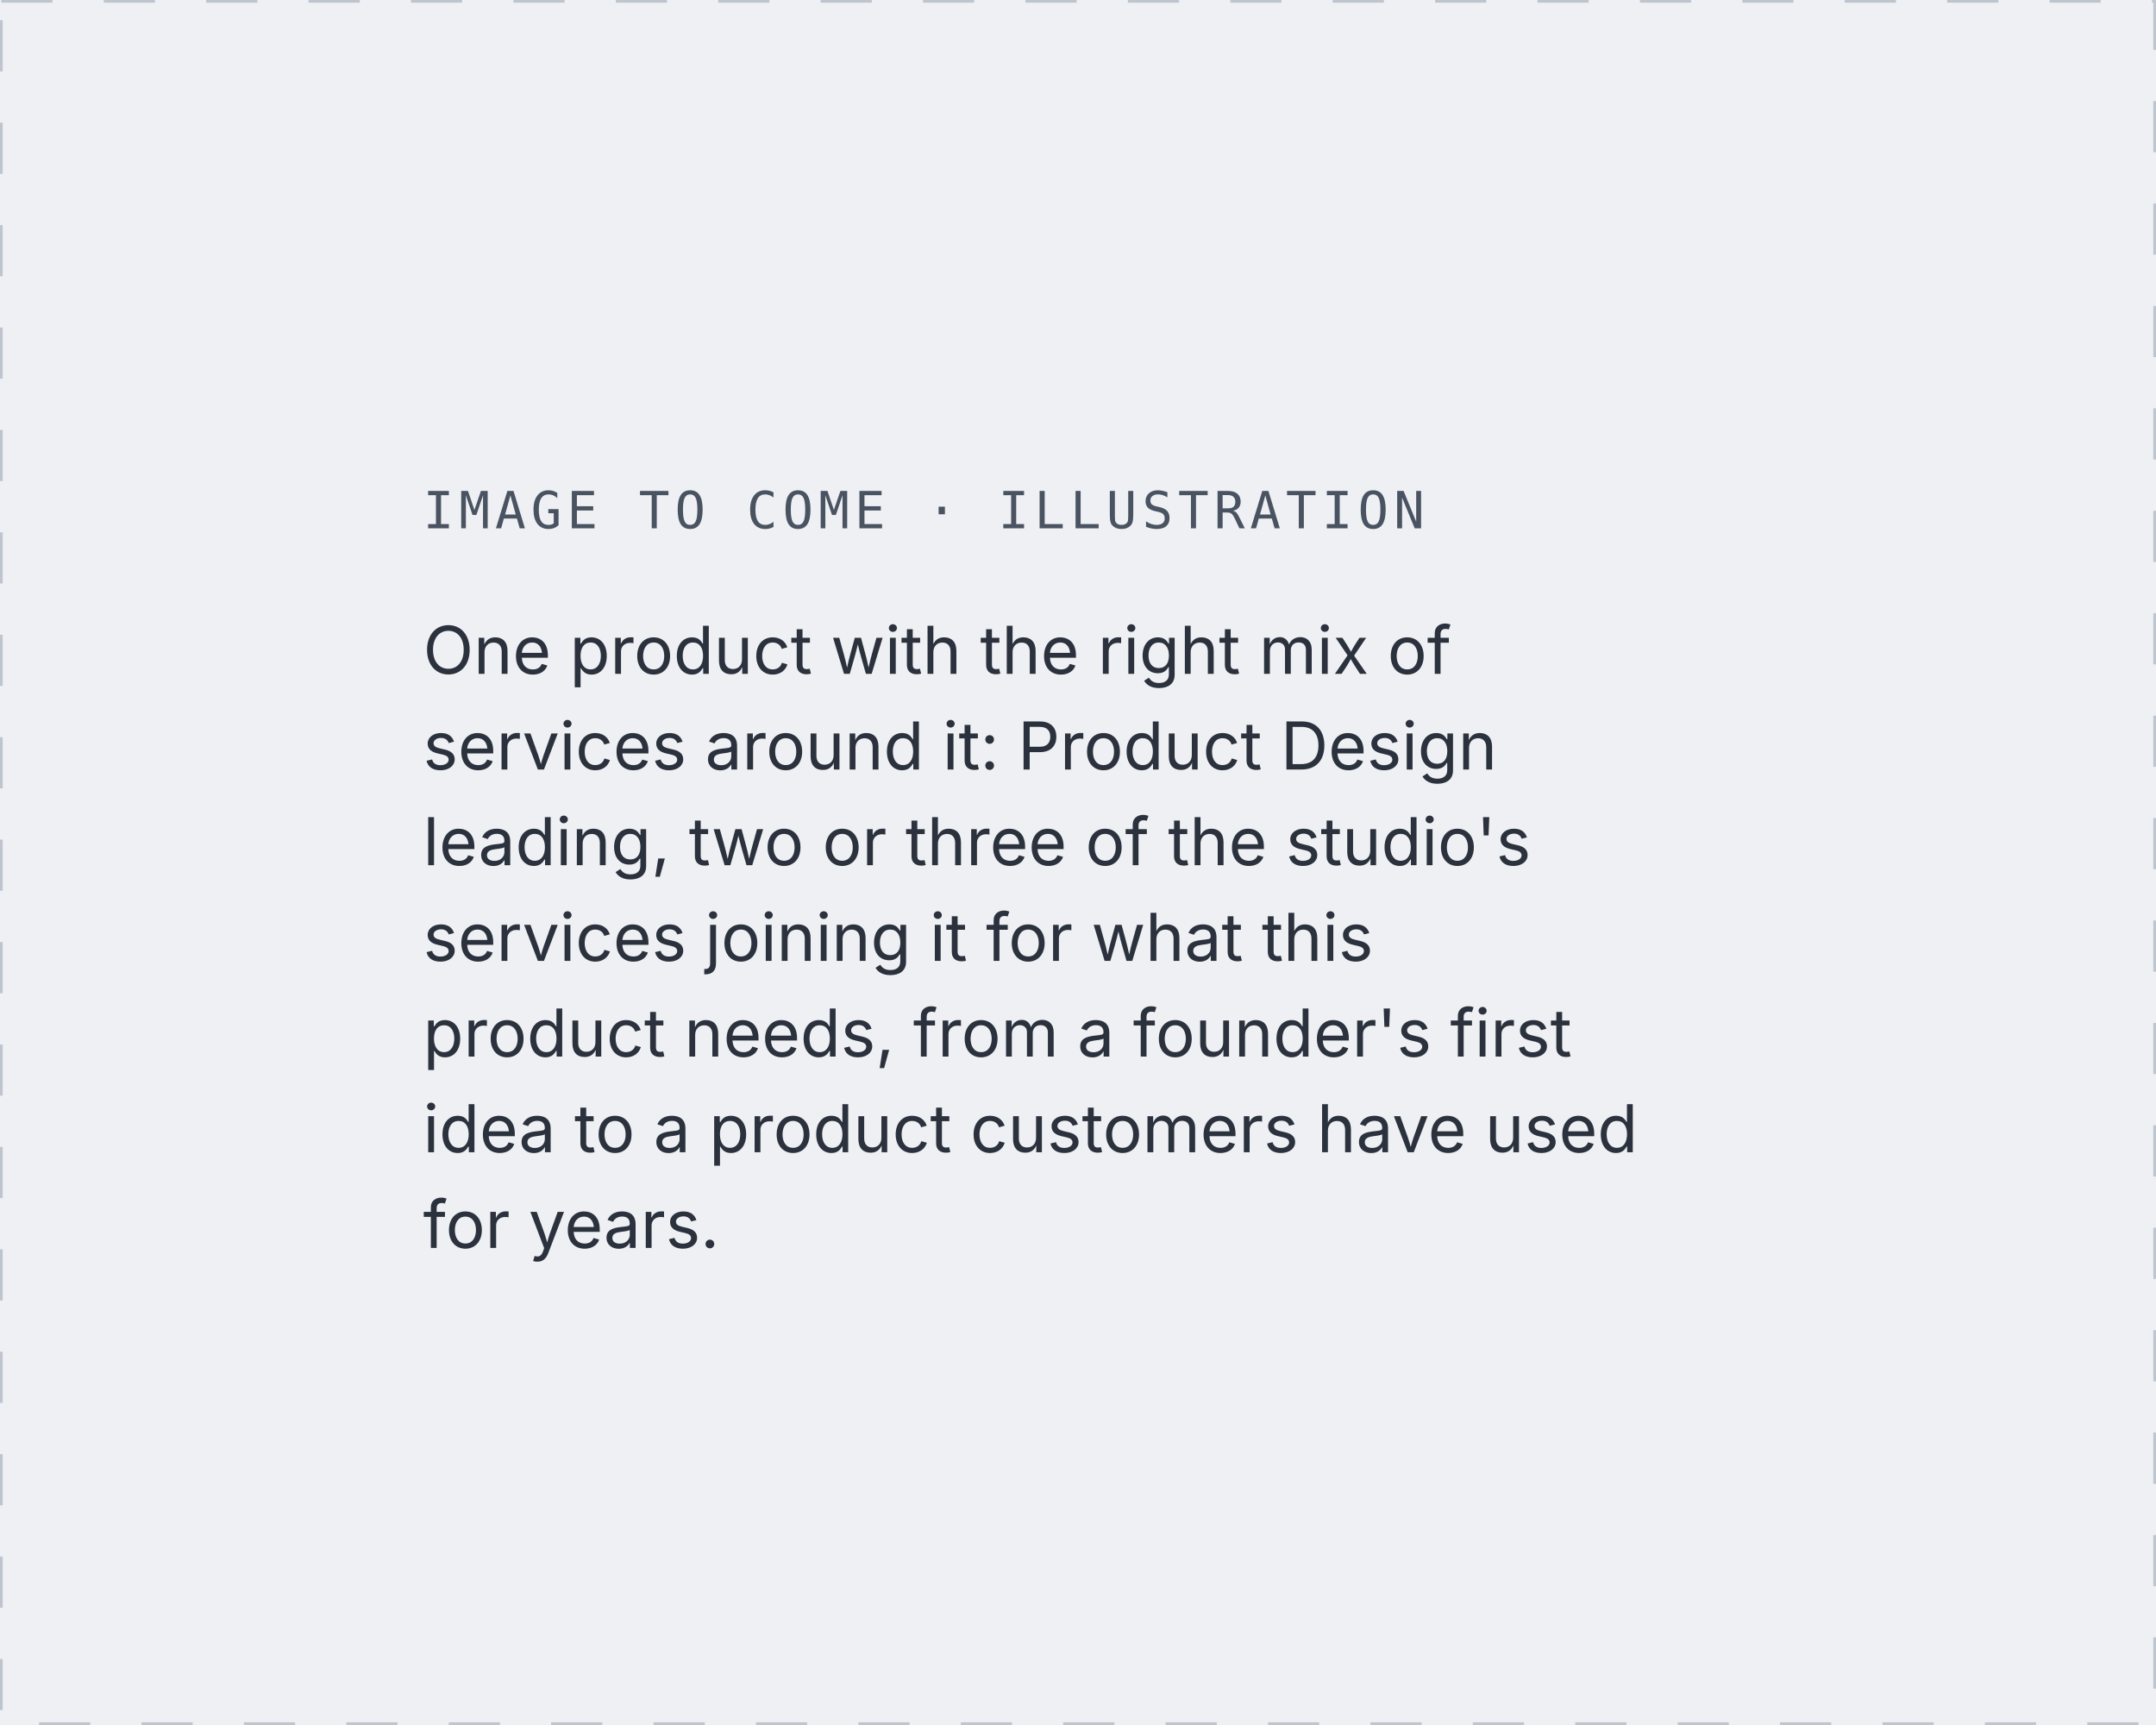
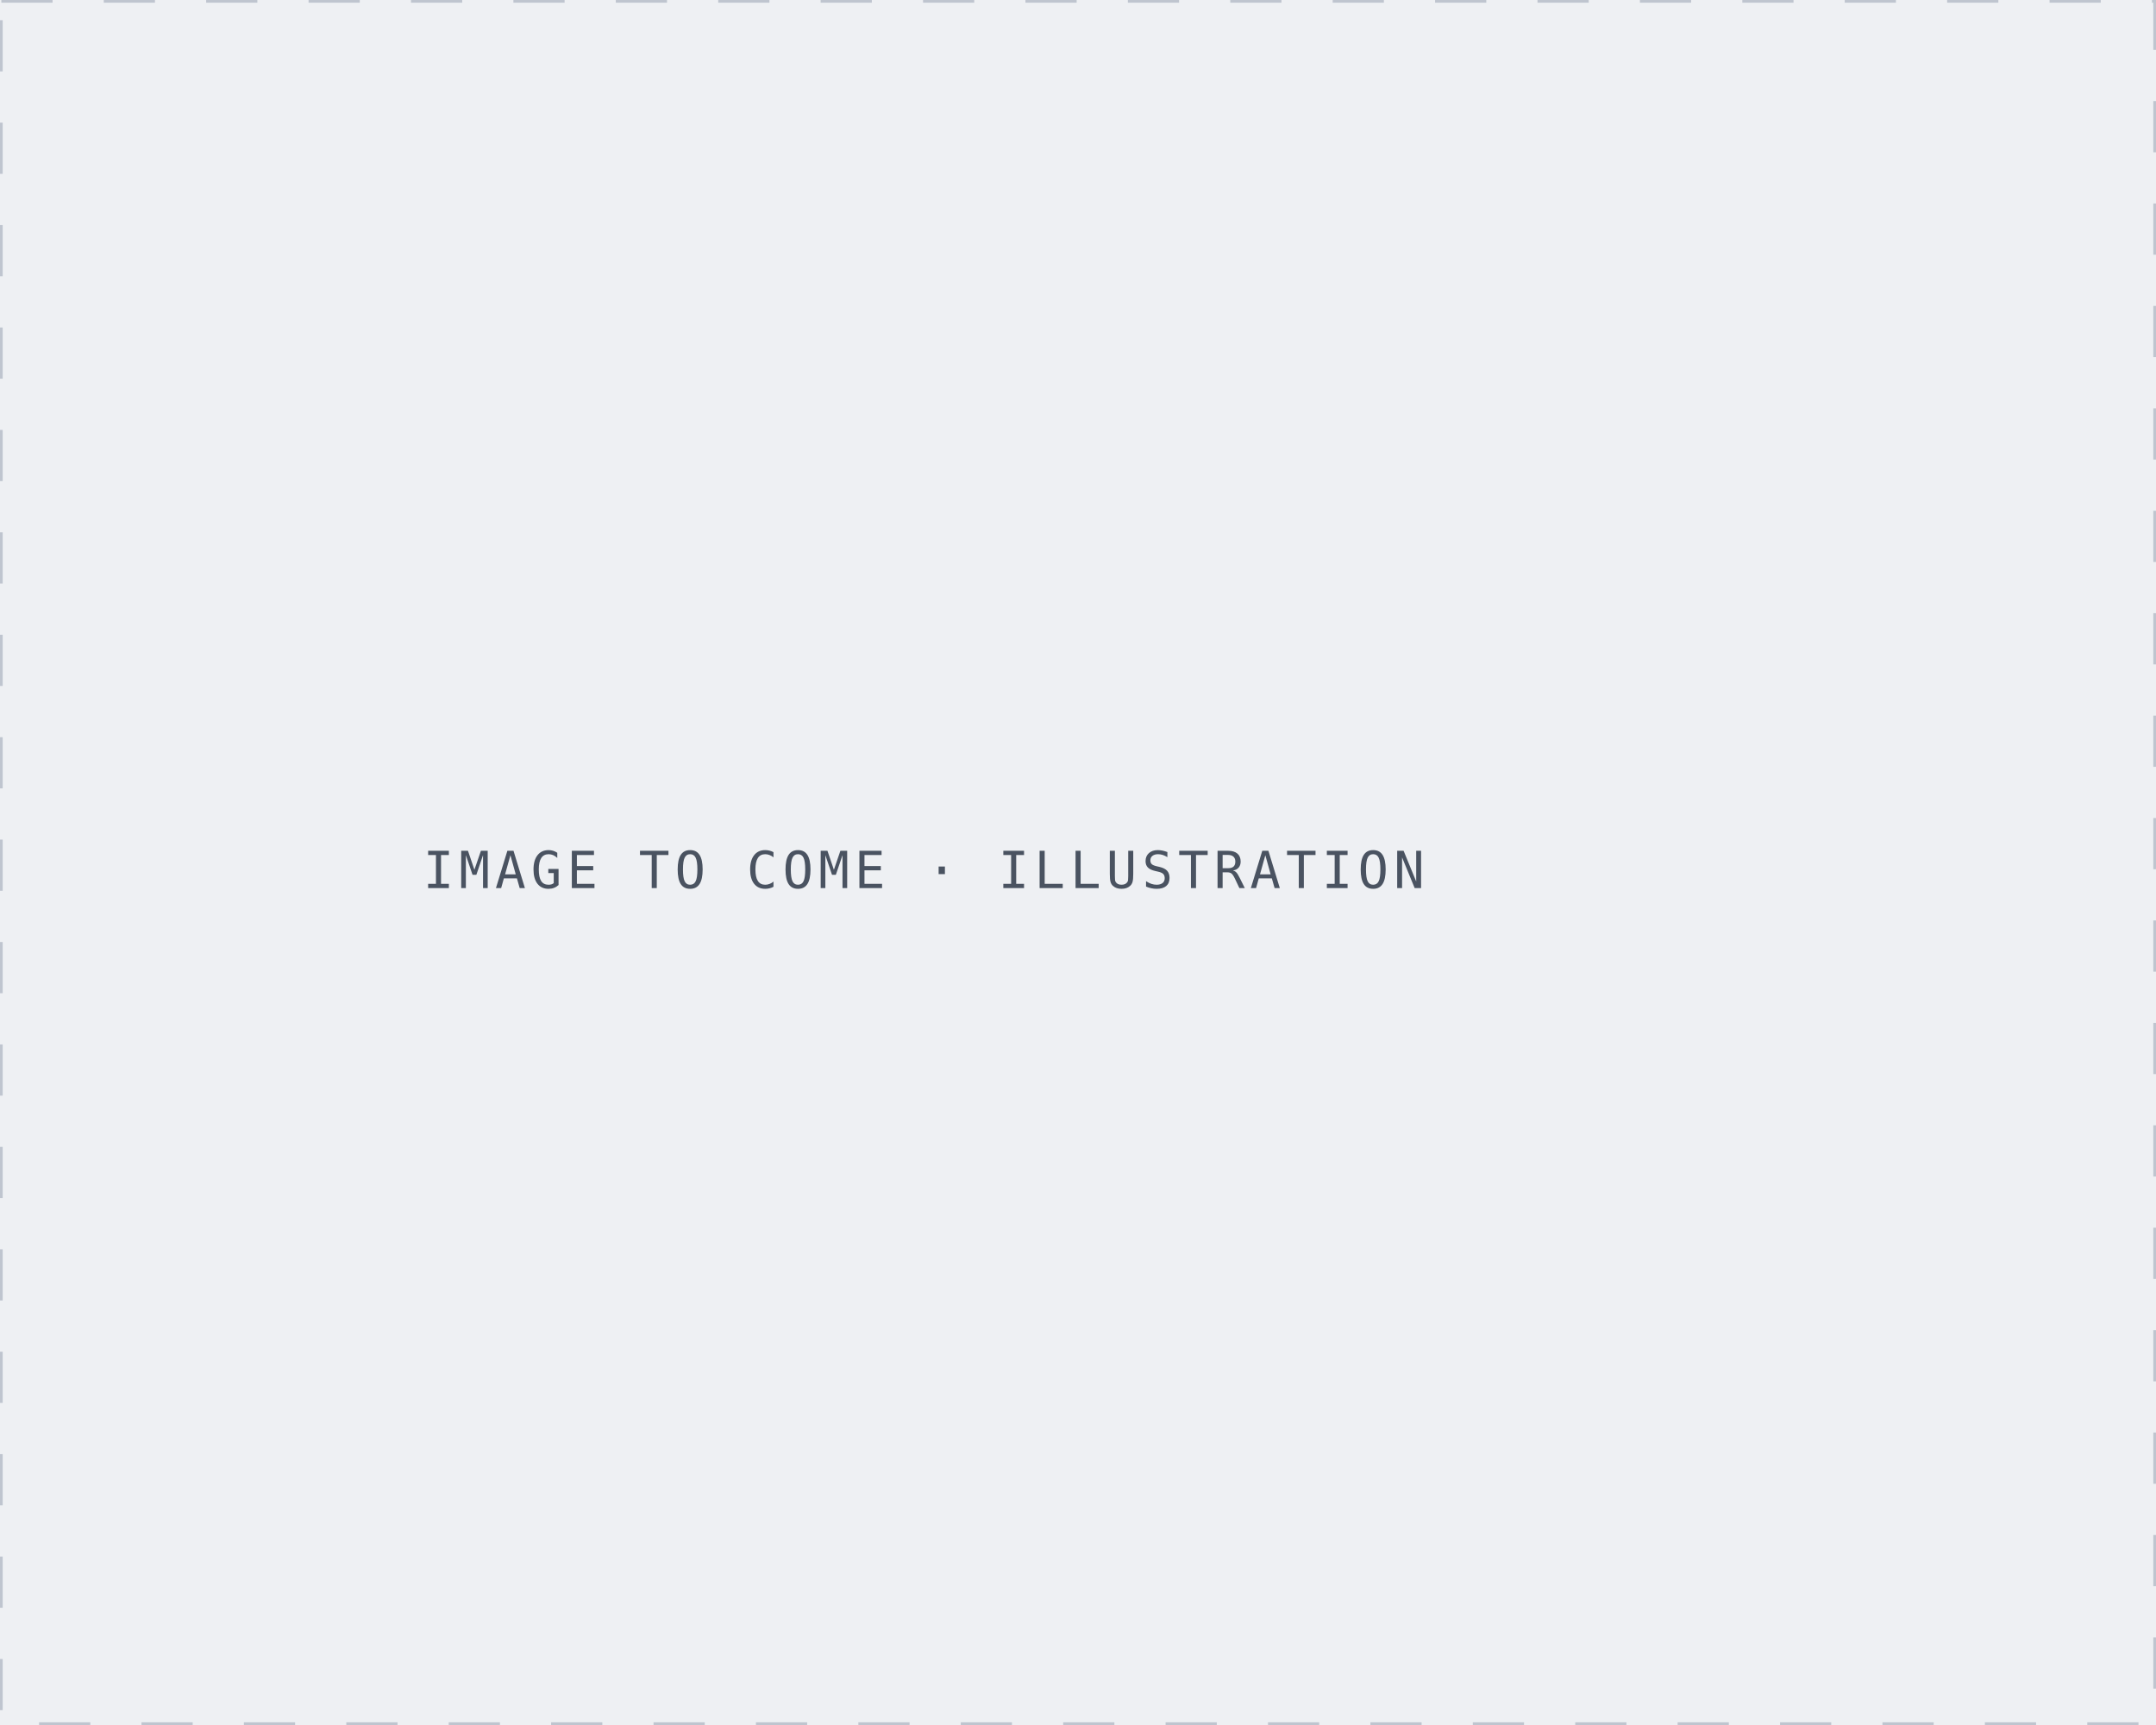
<svg xmlns="http://www.w3.org/2000/svg" viewBox="0 0 1600 1280" width="1600" height="1280" role="img" aria-label="Image to come · illustration">
  <rect width="1600" height="1280" fill="#EEF0F3" />
  <rect x="1" y="1" width="1598" height="1278" fill="none" stroke="#BFC5CF" stroke-width="2" stroke-dasharray="38 38" />
-   <text x="314" y="392" font-family="ui-monospace, Menlo, Consolas, monospace" font-size="38" letter-spacing="3.8" fill="#4A5361">IMAGE TO COME · ILLUSTRATION</text>
-   <text x="314" y="500" font-family="system-ui, -apple-system, Segoe UI, sans-serif" font-size="49" fill="#2B323D">
-     <tspan x="314" dy="0">One product with the right mix of</tspan>
-     <tspan x="314" dy="71">services around it: Product Design</tspan>
-     <tspan x="314" dy="71">leading, two or three of the studio's</tspan>
-     <tspan x="314" dy="71">services joining it for what this</tspan>
-     <tspan x="314" dy="71">product needs, from a founder's first</tspan>
-     <tspan x="314" dy="71">idea to a product customers have used</tspan>
-     <tspan x="314" dy="71">for years.</tspan>
-   </text>
+   <text x="314" y="659" font-family="ui-monospace, Menlo, Consolas, monospace" font-size="38" letter-spacing="3.8" fill="#4A5361">IMAGE TO COME · ILLUSTRATION</text>
+   <text x="314" y="767" font-family="system-ui, -apple-system, Segoe UI, sans-serif" font-size="49" fill="#2B323D" />
</svg>
